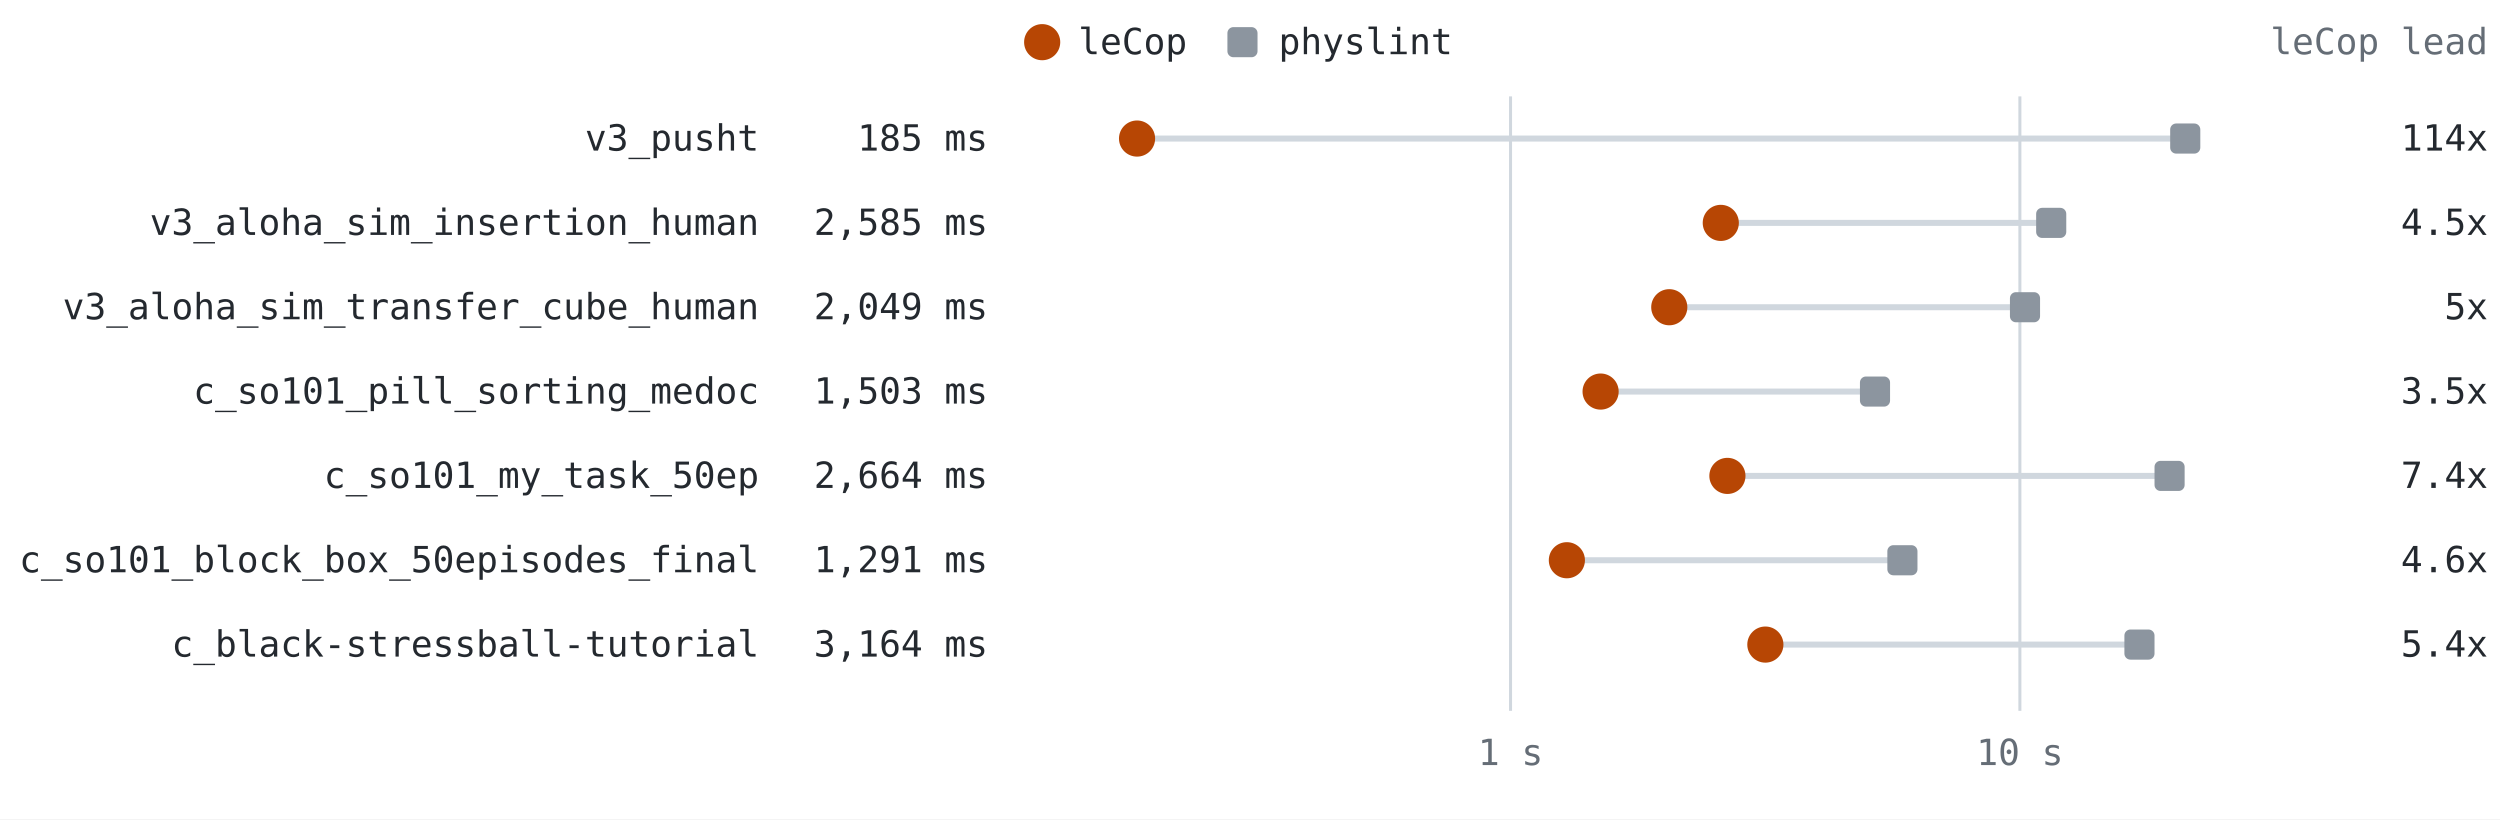
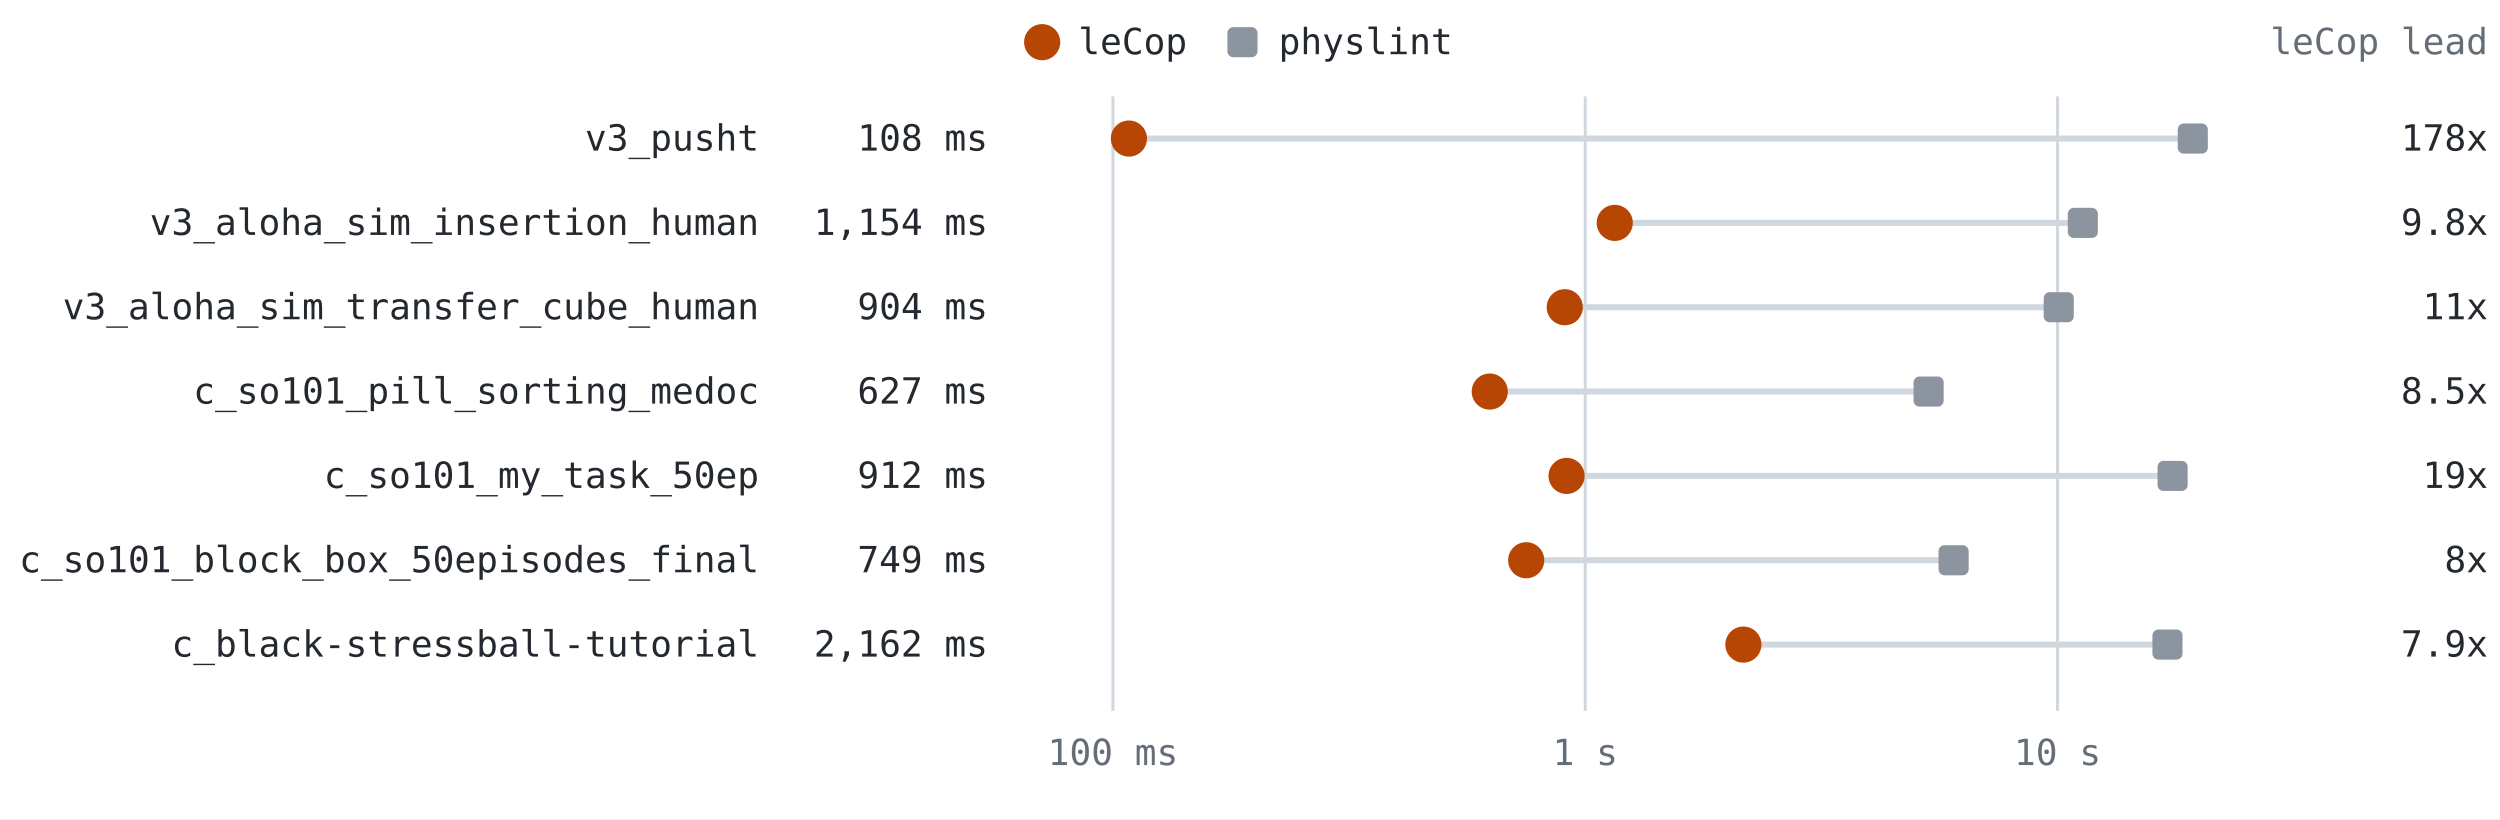
<svg xmlns="http://www.w3.org/2000/svg" viewBox="0 0 830 272" width="830" height="272" role="img">
  <style>
text{font:12px ui-monospace,SFMono-Regular,Menlo,Consolas,monospace;fill:#24292f}
.muted{fill:#656d76}.grid{stroke:#d0d7de}.span{stroke:#d0d7de;stroke-width:2}
.lecop{fill:#b74604}.doctor{fill:#57606a}.physlint{fill:#8c959f}
</style>
  <rect width="100%" height="100%" fill="#ffffff" />
  <circle class="lecop" cx="346.0" cy="14" r="6" />
  <text x="358" y="18">leCop</text>
  <rect class="physlint" x="407.5" y="9" width="10" height="10" rx="2" />
  <text x="424.5" y="18">physlint</text>
  <text class="muted" x="826" y="18" text-anchor="end">leCop lead</text>
-   <line class="grid" x1="501.5" x2="501.5" y1="32" y2="236" />
-   <text class="muted" x="501.5" y="254" text-anchor="middle">1 s</text>
-   <line class="grid" x1="670.6" x2="670.6" y1="32" y2="236" />
-   <text class="muted" x="670.6" y="254" text-anchor="middle">10 s</text>
+   <line class="grid" x1="369.5" x2="369.5" y1="32" y2="236" />
+   <text class="muted" x="369.5" y="254" text-anchor="middle">100 ms</text>
+   <line class="grid" x1="526.3" x2="526.3" y1="32" y2="236" />
+   <text class="muted" x="526.3" y="254" text-anchor="middle">1 s</text>
+   <line class="grid" x1="683.1" x2="683.1" y1="32" y2="236" />
+   <text class="muted" x="683.1" y="254" text-anchor="middle">10 s</text>
  <text x="252" y="50" text-anchor="end">v3_pusht</text>
-   <line class="span" x1="377.5" x2="725.5" y1="46" y2="46" />
-   <rect class="physlint" x="720.5" y="41" width="10" height="10" rx="2" />
-   <circle class="lecop" cx="377.5" cy="46" r="6" />
-   <text x="328" y="50" text-anchor="end">185 ms</text>
-   <text x="826" y="50" text-anchor="end">114x</text>
+   <line class="span" x1="374.8" x2="728.0" y1="46" y2="46" />
+   <rect class="physlint" x="723.0" y="41" width="10" height="10" rx="2" />
+   <circle class="lecop" cx="374.8" cy="46" r="6" />
+   <text x="328" y="50" text-anchor="end">108 ms</text>
+   <text x="826" y="50" text-anchor="end">178x</text>
  <text x="252" y="78" text-anchor="end">v3_aloha_sim_insertion_human</text>
-   <line class="span" x1="571.3" x2="681.0" y1="74" y2="74" />
-   <rect class="physlint" x="676.0" y="69" width="10" height="10" rx="2" />
-   <circle class="lecop" cx="571.3" cy="74" r="6" />
-   <text x="328" y="78" text-anchor="end">2,585 ms</text>
-   <text x="826" y="78" text-anchor="end">4.5x</text>
+   <line class="span" x1="536.1" x2="691.5" y1="74" y2="74" />
+   <rect class="physlint" x="686.5" y="69" width="10" height="10" rx="2" />
+   <circle class="lecop" cx="536.1" cy="74" r="6" />
+   <text x="328" y="78" text-anchor="end">1,154 ms</text>
+   <text x="826" y="78" text-anchor="end">9.8x</text>
  <text x="252" y="106" text-anchor="end">v3_aloha_sim_transfer_cube_human</text>
-   <line class="span" x1="554.2" x2="672.3" y1="102" y2="102" />
-   <rect class="physlint" x="667.3" y="97" width="10" height="10" rx="2" />
-   <circle class="lecop" cx="554.2" cy="102" r="6" />
-   <text x="328" y="106" text-anchor="end">2,049 ms</text>
-   <text x="826" y="106" text-anchor="end">5x</text>
+   <line class="span" x1="519.5" x2="683.5" y1="102" y2="102" />
+   <rect class="physlint" x="678.5" y="97" width="10" height="10" rx="2" />
+   <circle class="lecop" cx="519.5" cy="102" r="6" />
+   <text x="328" y="106" text-anchor="end">904 ms</text>
+   <text x="826" y="106" text-anchor="end">11x</text>
  <text x="252" y="134" text-anchor="end">c_so101_pill_sorting_medoc</text>
-   <line class="span" x1="531.4" x2="622.5" y1="130" y2="130" />
-   <rect class="physlint" x="617.5" y="125" width="10" height="10" rx="2" />
-   <circle class="lecop" cx="531.4" cy="130" r="6" />
-   <text x="328" y="134" text-anchor="end">1,503 ms</text>
-   <text x="826" y="134" text-anchor="end">3.5x</text>
+   <line class="span" x1="494.6" x2="640.3" y1="130" y2="130" />
+   <rect class="physlint" x="635.3" y="125" width="10" height="10" rx="2" />
+   <circle class="lecop" cx="494.6" cy="130" r="6" />
+   <text x="328" y="134" text-anchor="end">627 ms</text>
+   <text x="826" y="134" text-anchor="end">8.5x</text>
  <text x="252" y="162" text-anchor="end">c_so101_my_task_50ep</text>
-   <line class="span" x1="573.5" x2="720.3" y1="158" y2="158" />
-   <rect class="physlint" x="715.3" y="153" width="10" height="10" rx="2" />
-   <circle class="lecop" cx="573.5" cy="158" r="6" />
-   <text x="328" y="162" text-anchor="end">2,664 ms</text>
-   <text x="826" y="162" text-anchor="end">7.4x</text>
+   <line class="span" x1="520.1" x2="721.3" y1="158" y2="158" />
+   <rect class="physlint" x="716.3" y="153" width="10" height="10" rx="2" />
+   <circle class="lecop" cx="520.1" cy="158" r="6" />
+   <text x="328" y="162" text-anchor="end">912 ms</text>
+   <text x="826" y="162" text-anchor="end">19x</text>
  <text x="252" y="190" text-anchor="end">c_so101_block_box_50episodes_final</text>
-   <line class="span" x1="520.2" x2="631.6" y1="186" y2="186" />
-   <rect class="physlint" x="626.6" y="181" width="10" height="10" rx="2" />
-   <circle class="lecop" cx="520.2" cy="186" r="6" />
-   <text x="328" y="190" text-anchor="end">1,291 ms</text>
-   <text x="826" y="190" text-anchor="end">4.6x</text>
+   <line class="span" x1="506.7" x2="648.6" y1="186" y2="186" />
+   <rect class="physlint" x="643.6" y="181" width="10" height="10" rx="2" />
+   <circle class="lecop" cx="506.7" cy="186" r="6" />
+   <text x="328" y="190" text-anchor="end">749 ms</text>
+   <text x="826" y="190" text-anchor="end">8x</text>
  <text x="252" y="218" text-anchor="end">c_black-stressball-tutorial</text>
-   <line class="span" x1="586.1" x2="710.3" y1="214" y2="214" />
-   <rect class="physlint" x="705.3" y="209" width="10" height="10" rx="2" />
-   <circle class="lecop" cx="586.1" cy="214" r="6" />
-   <text x="328" y="218" text-anchor="end">3,164 ms</text>
-   <text x="826" y="218" text-anchor="end">5.4x</text>
+   <line class="span" x1="578.8" x2="719.6" y1="214" y2="214" />
+   <rect class="physlint" x="714.6" y="209" width="10" height="10" rx="2" />
+   <circle class="lecop" cx="578.8" cy="214" r="6" />
+   <text x="328" y="218" text-anchor="end">2,162 ms</text>
+   <text x="826" y="218" text-anchor="end">7.9x</text>
</svg>
